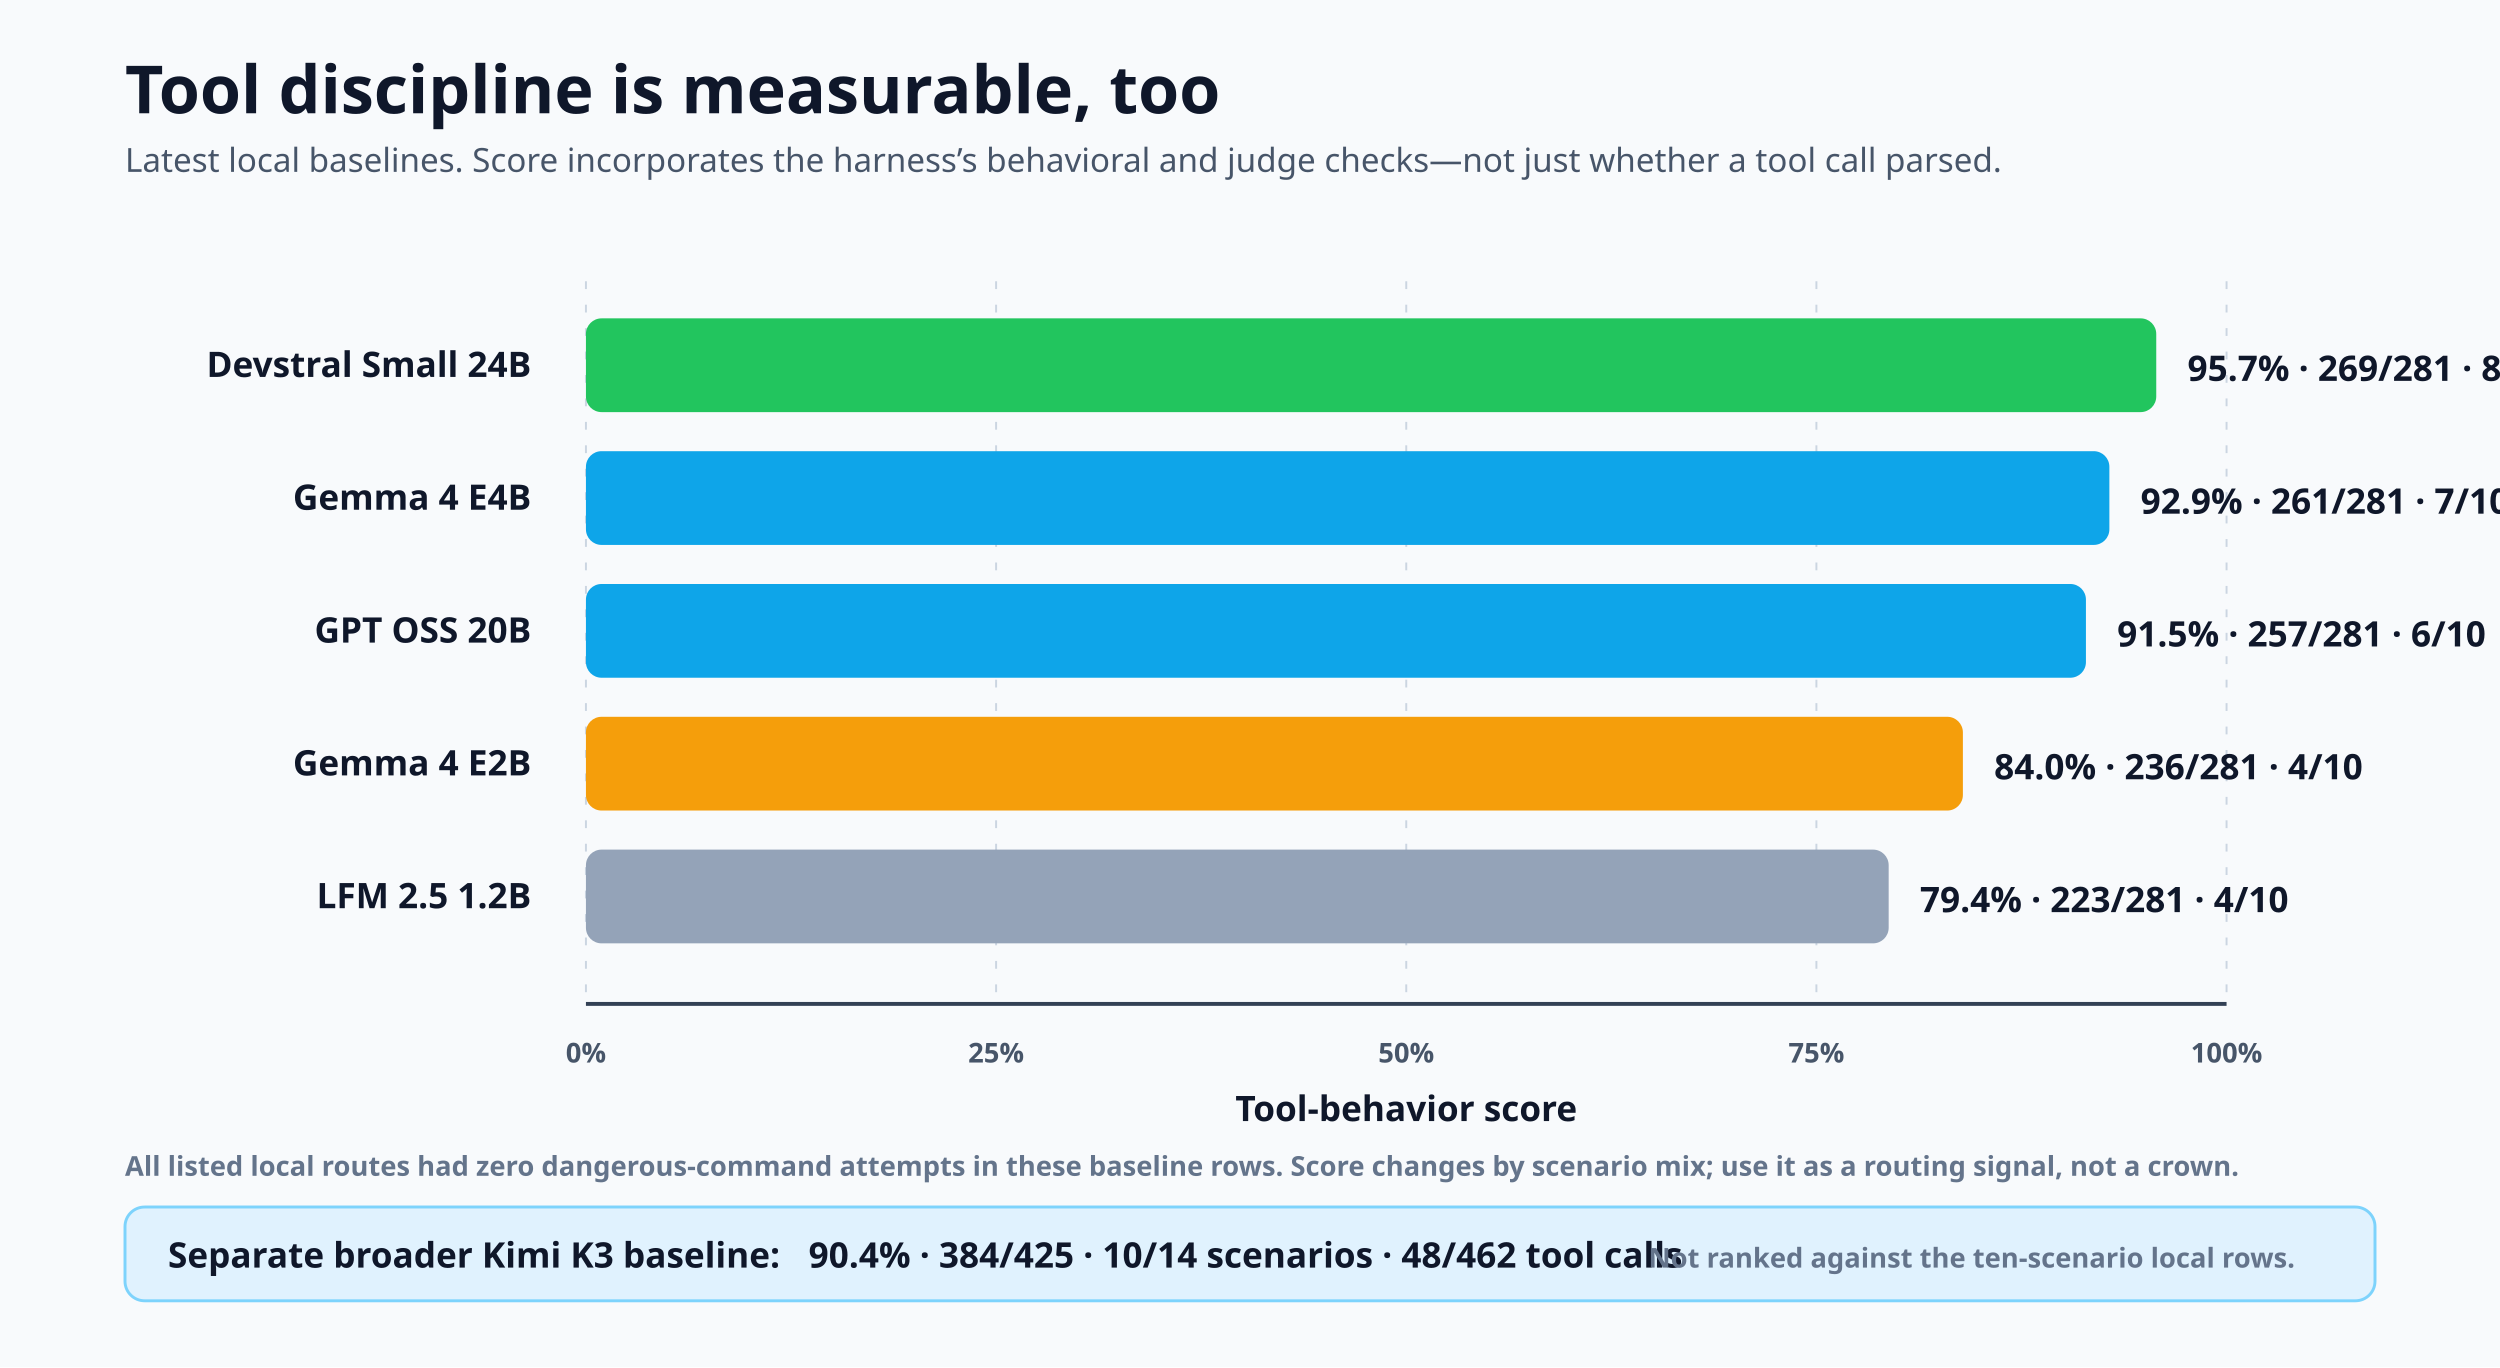
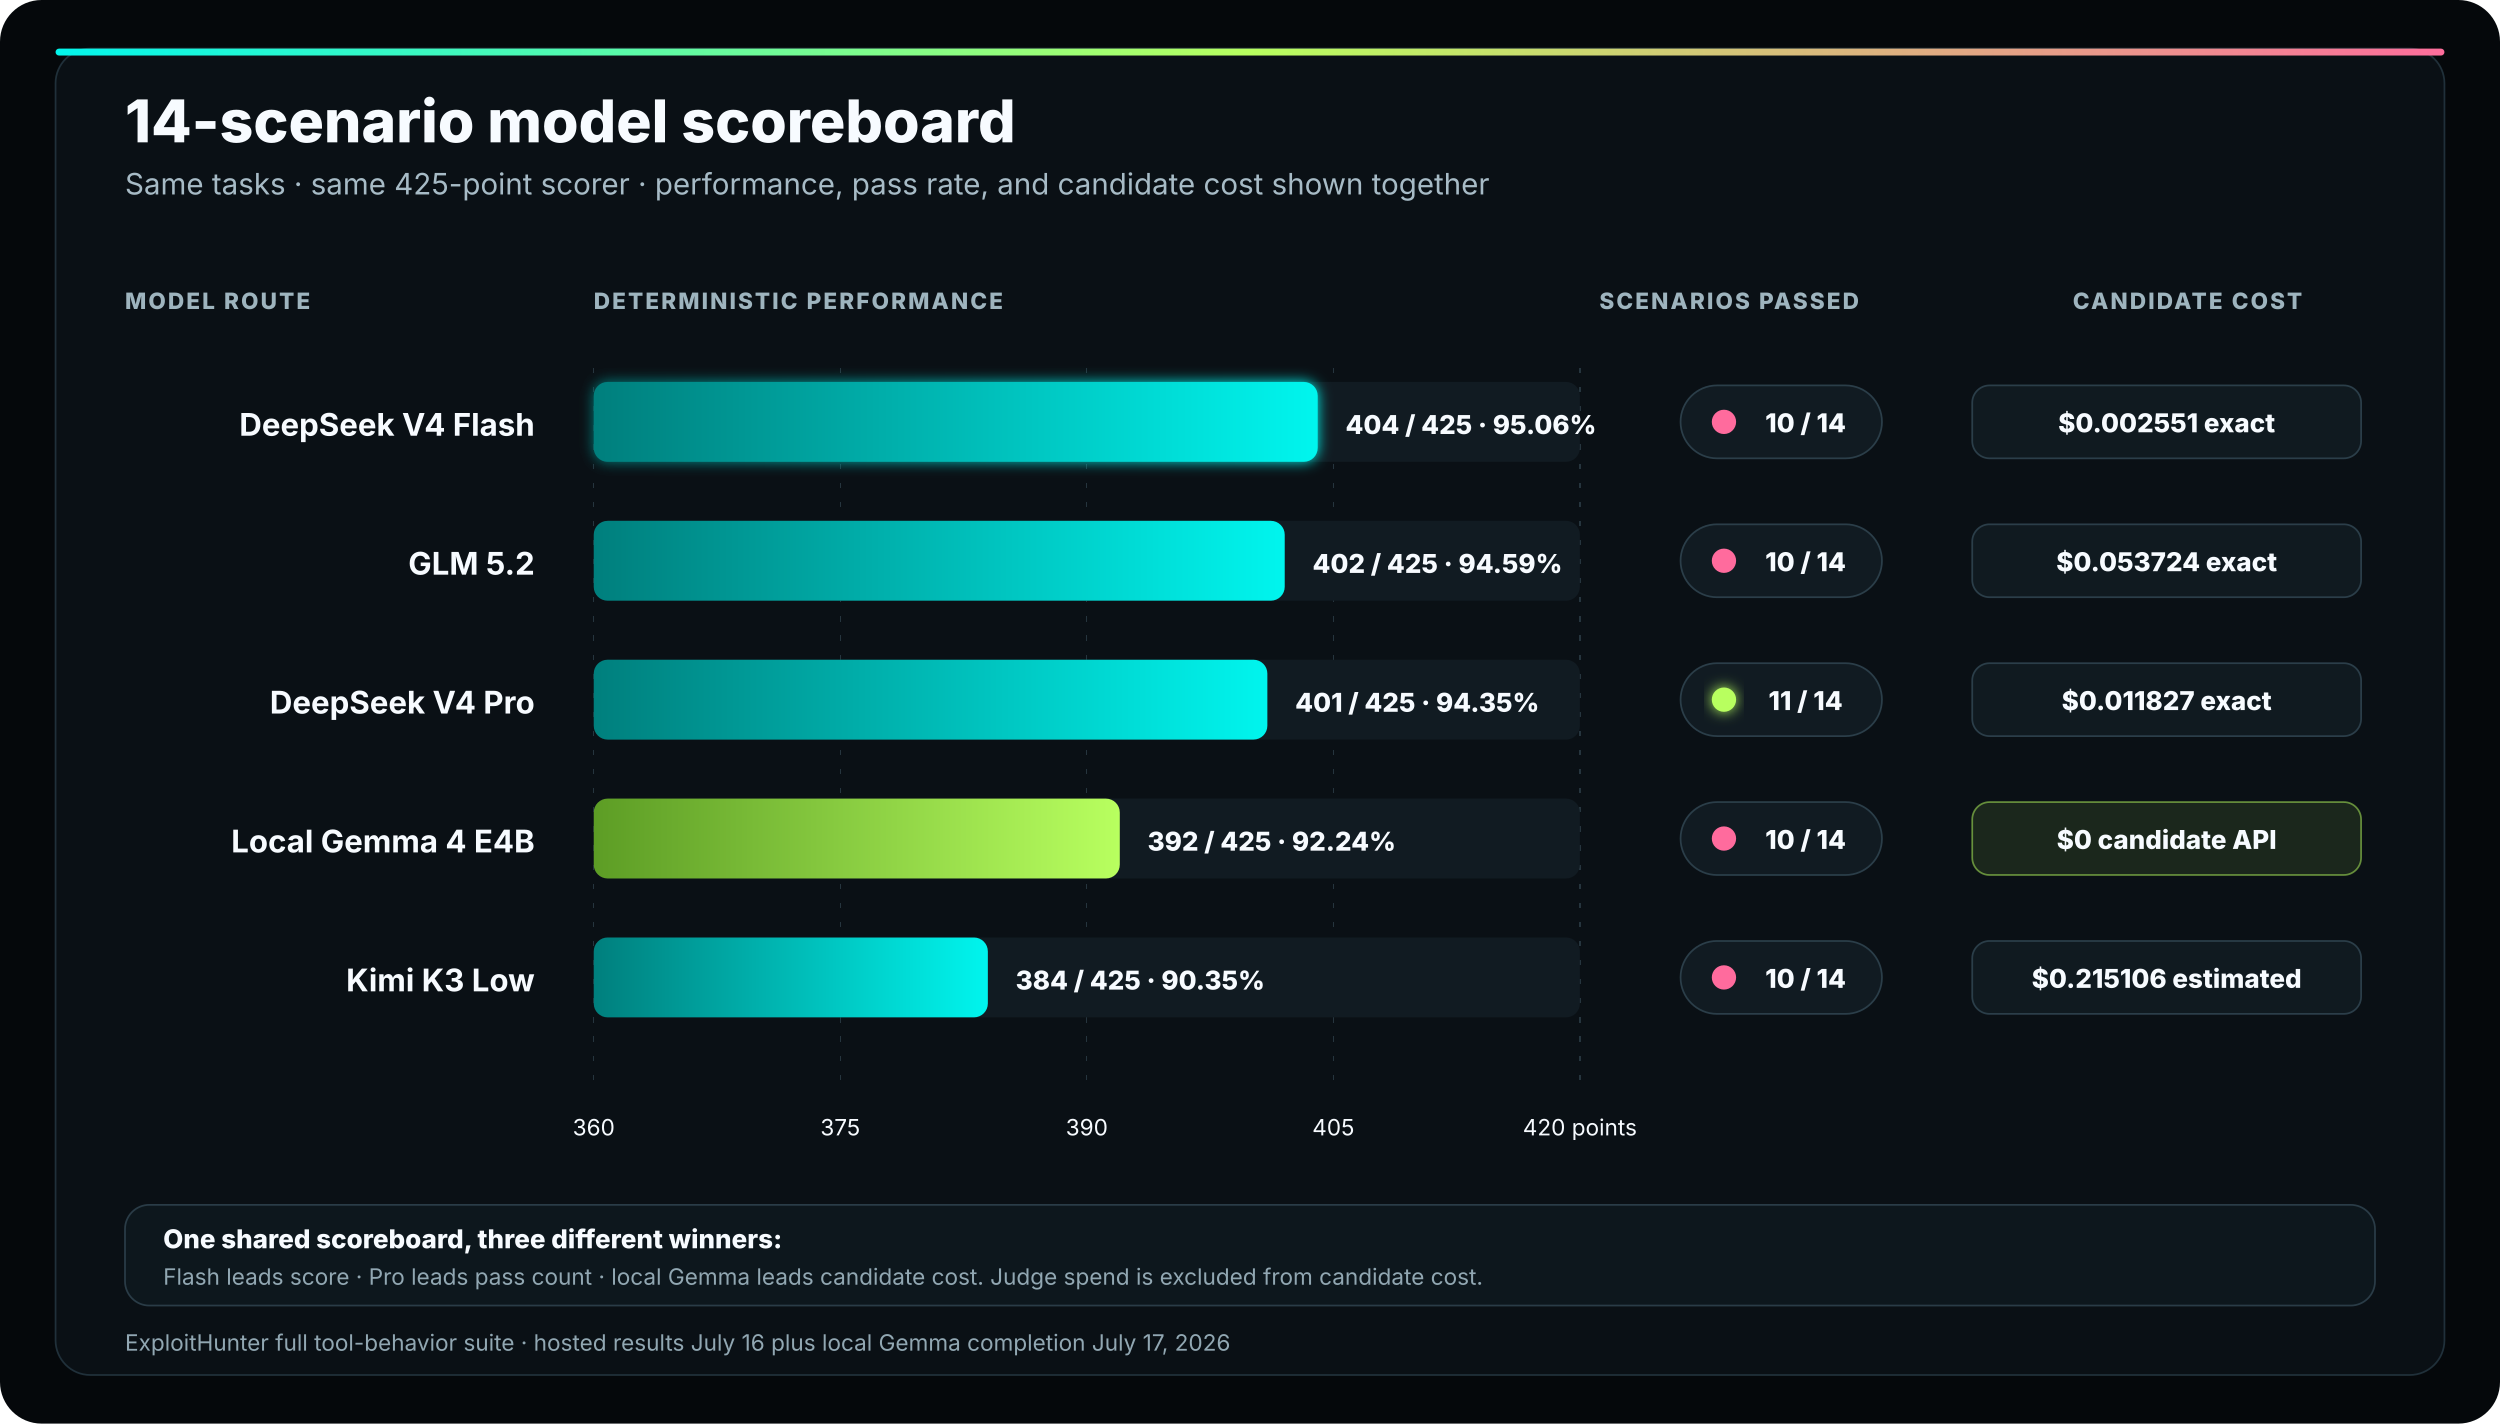
- <svg xmlns="http://www.w3.org/2000/svg" viewBox="0 0 1280 700" role="img" aria-labelledby="title desc">
+ <svg xmlns="http://www.w3.org/2000/svg" viewBox="0 0 1440 820" role="img" aria-labelledby="title desc">
  <defs>
+     <linearGradient id="topRule" x1="0" x2="1">
+       <stop stop-color="#00f5ee" />
+       <stop offset=".5" stop-color="#b8ff5f" />
+       <stop offset="1" stop-color="#ff6b9d" />
+     </linearGradient>
+     <linearGradient id="cyanBar" x1="0" x2="1">
+       <stop stop-color="#007f7d" />
+       <stop offset="1" stop-color="#00f5ee" />
+     </linearGradient>
+     <linearGradient id="limeBar" x1="0" x2="1">
+       <stop stop-color="#5d9d25" />
+       <stop offset="1" stop-color="#b8ff5f" />
+     </linearGradient>
+     <filter id="glow" x="-30%" y="-60%" width="160%" height="220%">
+       <feGaussianBlur stdDeviation="4" result="b" />
+       <feMerge>
+         <feMergeNode in="b" />
+         <feMergeNode in="SourceGraphic" />
+       </feMerge>
+     </filter>
    <style>
-     .bg{fill:#f8fafc}.title{font:800 34px ui-sans-serif,system-ui,sans-serif;fill:#0f172a}.sub{font:500 17px ui-sans-serif,system-ui,sans-serif;fill:#475569}.axis{stroke:#334155;stroke-width:2}.grid{stroke:#cbd5e1;stroke-width:1;stroke-dasharray:4 8}.tick{font:700 14px ui-sans-serif,system-ui,sans-serif;fill:#475569}.label{font:800 18px ui-sans-serif,system-ui,sans-serif;fill:#0f172a}.value{font:800 18px ui-sans-serif,system-ui,sans-serif;fill:#0f172a}.small{font:600 14px ui-sans-serif,system-ui,sans-serif;fill:#64748b}.bar{fill:#0ea5e9}.bar2{fill:#22c55e}.bar3{fill:#f59e0b}.bar4{fill:#f97316}.bar5{fill:#94a3b8}.note{fill:#e0f2fe;stroke:#7dd3fc;stroke-width:1.5}
-   </style>
+       text{font-family:ui-sans-serif,system-ui,-apple-system,BlinkMacSystemFont,"Segoe UI",sans-serif;fill:#f7fbff}.title{font-size:34px;font-weight:800}.sub{font-size:17px;fill:#a7bbc6}.head{font-size:13px;font-weight:800;letter-spacing:1.2px;fill:#9eb4be}.label{font-size:18px;font-weight:750}.value{font-size:15px;font-weight:780;font-variant-numeric:tabular-nums}.meta{font-size:13px;fill:#9db1bb;font-variant-numeric:tabular-nums}.note{font-size:13px;fill:#91a7b2}.grid{stroke:#26353e;stroke-width:.75;stroke-dasharray:3 8;shape-rendering:crispEdges}.track{fill:#111b22}.score{fill:url(#cyanBar)}.local{fill:url(#limeBar)}.passTrack{fill:#111b22;stroke:#2b3e49}.pass{fill:#ff6b9d}.passBest{fill:#b8ff5f}.cost{fill:#101a20;stroke:#2b3e49}.costLocal{fill:#b8ff5f;fill-opacity:.1;stroke:#b8ff5f;stroke-opacity:.5}
+     </style>
  </defs>
-   <rect class="bg" width="1280" height="700" />
-   <text class="title" x="64" y="58">Tool discipline is measurable, too</text>
-   <text class="sub" x="64" y="88">Latest local baselines. Score incorporates the harness’s behavioral and judge checks—not just whether a tool call parsed.</text>
-   <g transform="translate(300 144)">
-     <line class="grid" x1="0" y1="0" x2="0" y2="370" />
-     <line class="grid" x1="210" y1="0" x2="210" y2="370" />
-     <line class="grid" x1="420" y1="0" x2="420" y2="370" />
-     <line class="grid" x1="630" y1="0" x2="630" y2="370" />
-     <line class="grid" x1="840" y1="0" x2="840" y2="370" />
-     <line class="axis" x1="0" y1="370" x2="840" y2="370" />
-     <text class="tick" x="0" y="400" text-anchor="middle">0%</text>
-     <text class="tick" x="210" y="400" text-anchor="middle">25%</text>
-     <text class="tick" x="420" y="400" text-anchor="middle">50%</text>
-     <text class="tick" x="630" y="400" text-anchor="middle">75%</text>
-     <text class="tick" x="840" y="400" text-anchor="middle">100%</text>
-     <text class="label" x="420" y="430" text-anchor="middle">Tool-behavior score</text>
-     <text class="label" x="-28" y="49" text-anchor="end">Devstral Small 24B</text>
-     <rect class="bar2" x="0" y="19" width="804" height="48" rx="8" />
-     <text class="value" x="820" y="51">95.7% · 269/281 · 8/10</text>
-     <text class="label" x="-28" y="117" text-anchor="end">Gemma 4 E4B</text>
-     <rect class="bar" x="0" y="87" width="780" height="48" rx="8" />
-     <text class="value" x="796" y="119">92.9% · 261/281 · 7/10</text>
-     <text class="label" x="-28" y="185" text-anchor="end">GPT OSS 20B</text>
-     <rect class="bar" x="0" y="155" width="768" height="48" rx="8" />
-     <text class="value" x="784" y="187">91.5% · 257/281 · 6/10</text>
-     <text class="label" x="-28" y="253" text-anchor="end">Gemma 4 E2B</text>
-     <rect class="bar3" x="0" y="223" width="705" height="48" rx="8" />
-     <text class="value" x="721" y="255">84.0% · 236/281 · 4/10</text>
-     <text class="label" x="-28" y="321" text-anchor="end">LFM 2.5 1.2B</text>
-     <rect class="bar5" x="0" y="291" width="667" height="48" rx="8" />
-     <text class="value" x="683" y="323">79.4% · 223/281 · 4/10</text>
+   <rect width="1440" height="820" rx="24" fill="#05080b" />
+   <rect x="32" y="28" width="1376" height="764" rx="20" fill="#0a1015" stroke="#20303a" />
+   <rect x="32" y="28" width="1376" height="4" rx="2" fill="url(#topRule)" />
+   <text class="title" x="72" y="82">14-scenario model scoreboard</text>
+   <text class="sub" x="72" y="112">Same tasks · same 425-point scorer · performance, pass rate, and candidate cost shown together</text>
+   <text class="head" x="72" y="178">MODEL ROUTE</text>
+   <text class="head" x="342" y="178">DETERMINISTIC PERFORMANCE</text>
+   <text class="head" x="996" y="178" text-anchor="middle">SCENARIOS PASSED</text>
+   <text class="head" x="1260" y="178" text-anchor="middle">CANDIDATE COST</text>
+   <g transform="translate(342 212)">
+     <g class="grid">
+       <line x1="0" y1="0" x2="0" y2="410" />
+       <line x1="142" y1="0" x2="142" y2="410" />
+       <line x1="284" y1="0" x2="284" y2="410" />
+       <line x1="426" y1="0" x2="426" y2="410" />
+       <line x1="568" y1="0" x2="568" y2="410" />
+     </g>
+     <g class="meta" text-anchor="middle">
+       <text x="0" y="442">360</text>
+       <text x="142" y="442">375</text>
+       <text x="284" y="442">390</text>
+       <text x="426" y="442">405</text>
+       <text x="568" y="442">420 points</text>
+     </g>
+     <g transform="translate(0 8)">
+       <text class="label" x="-34" y="31" text-anchor="end">DeepSeek V4 Flash</text>
+       <rect class="track" width="568" height="46" rx="8" />
+       <rect class="score" width="417" height="46" rx="8" filter="url(#glow)" />
+       <text class="value" x="433" y="30">404 / 425 · 95.06%</text>
+       <g transform="translate(626 2)">
+         <rect class="passTrack" width="116" height="42" rx="21" />
+         <circle class="pass" cx="25" cy="21" r="7" />
+         <text class="value" x="72" y="27" text-anchor="middle">10 / 14</text>
+       </g>
+       <g transform="translate(794 2)">
+         <rect class="cost" width="224" height="42" rx="10" />
+         <text class="value" x="112" y="27" text-anchor="middle">$0.002551 exact</text>
+       </g>
+     </g>
+     <g transform="translate(0 88)">
+       <text class="label" x="-34" y="31" text-anchor="end">GLM 5.2</text>
+       <rect class="track" width="568" height="46" rx="8" />
+       <rect class="score" width="398" height="46" rx="8" />
+       <text class="value" x="414" y="30">402 / 425 · 94.59%</text>
+       <g transform="translate(626 2)">
+         <rect class="passTrack" width="116" height="42" rx="21" />
+         <circle class="pass" cx="25" cy="21" r="7" />
+         <text class="value" x="72" y="27" text-anchor="middle">10 / 14</text>
+       </g>
+       <g transform="translate(794 2)">
+         <rect class="cost" width="224" height="42" rx="10" />
+         <text class="value" x="112" y="27" text-anchor="middle">$0.053724 exact</text>
+       </g>
+     </g>
+     <g transform="translate(0 168)">
+       <text class="label" x="-34" y="31" text-anchor="end">DeepSeek V4 Pro</text>
+       <rect class="track" width="568" height="46" rx="8" />
+       <rect class="score" width="388" height="46" rx="8" />
+       <text class="value" x="404" y="30">401 / 425 · 94.35%</text>
+       <g transform="translate(626 2)">
+         <rect class="passTrack" width="116" height="42" rx="21" />
+         <circle class="passBest" cx="25" cy="21" r="7" filter="url(#glow)" />
+         <text class="value" x="72" y="27" text-anchor="middle">11 / 14</text>
+       </g>
+       <g transform="translate(794 2)">
+         <rect class="cost" width="224" height="42" rx="10" />
+         <text class="value" x="112" y="27" text-anchor="middle">$0.011827 exact</text>
+       </g>
+     </g>
+     <g transform="translate(0 248)">
+       <text class="label" x="-34" y="31" text-anchor="end">Local Gemma 4 E4B</text>
+       <rect class="track" width="568" height="46" rx="8" />
+       <rect class="local" width="303" height="46" rx="8" />
+       <text class="value" x="319" y="30" fill="#dfffc0">392 / 425 · 92.24%</text>
+       <g transform="translate(626 2)">
+         <rect class="passTrack" width="116" height="42" rx="21" />
+         <circle class="pass" cx="25" cy="21" r="7" />
+         <text class="value" x="72" y="27" text-anchor="middle">10 / 14</text>
+       </g>
+       <g transform="translate(794 2)">
+         <rect class="costLocal" width="224" height="42" rx="10" />
+         <text class="value" x="112" y="27" text-anchor="middle" fill="#dfffc0">$0 candidate API</text>
+       </g>
+     </g>
+     <g transform="translate(0 328)">
+       <text class="label" x="-34" y="31" text-anchor="end">Kimi K3 Low</text>
+       <rect class="track" width="568" height="46" rx="8" />
+       <rect class="score" width="227" height="46" rx="8" />
+       <text class="value" x="243" y="30">384 / 425 · 90.35%</text>
+       <g transform="translate(626 2)">
+         <rect class="passTrack" width="116" height="42" rx="21" />
+         <circle class="pass" cx="25" cy="21" r="7" />
+         <text class="value" x="72" y="27" text-anchor="middle">10 / 14</text>
+       </g>
+       <g transform="translate(794 2)">
+         <rect class="cost" width="224" height="42" rx="10" />
+         <text class="value" x="112" y="27" text-anchor="middle">$0.215106 estimated</text>
+       </g>
+     </g>
  </g>
-   <g transform="translate(64 618)">
-     <rect class="note" width="1152" height="48" rx="10" />
-     <text class="label" x="22" y="31">Separate broader Kimi K3 baseline:</text>
-     <text class="value" x="350" y="31">90.4% · 384/425 · 10/14 scenarios · 48/462 tool calls</text>
-     <text class="small" x="780" y="31">Not ranked against the ten-scenario local rows.</text>
+   <g transform="translate(72 694)">
+     <rect width="1296" height="58" rx="14" fill="#0d171d" stroke="#2a3c47" />
+     <text x="22" y="25" font-size="15" font-weight="780" fill="#cce1e8">One shared scoreboard, three different winners:</text>
+     <text class="note" x="22" y="46">Flash leads score · Pro leads pass count · local Gemma leads candidate cost. Judge spend is excluded from candidate cost.</text>
  </g>
-   <text class="small" x="64" y="602">All listed local routes had zero dangerous-command attempts in these baseline rows. Score changes by scenario mix; use it as a routing signal, not a crown.</text>
+   <text class="note" x="72" y="778">ExploitHunter full tool-behavior suite · hosted results July 16 plus local Gemma completion July 17, 2026</text>
</svg>
